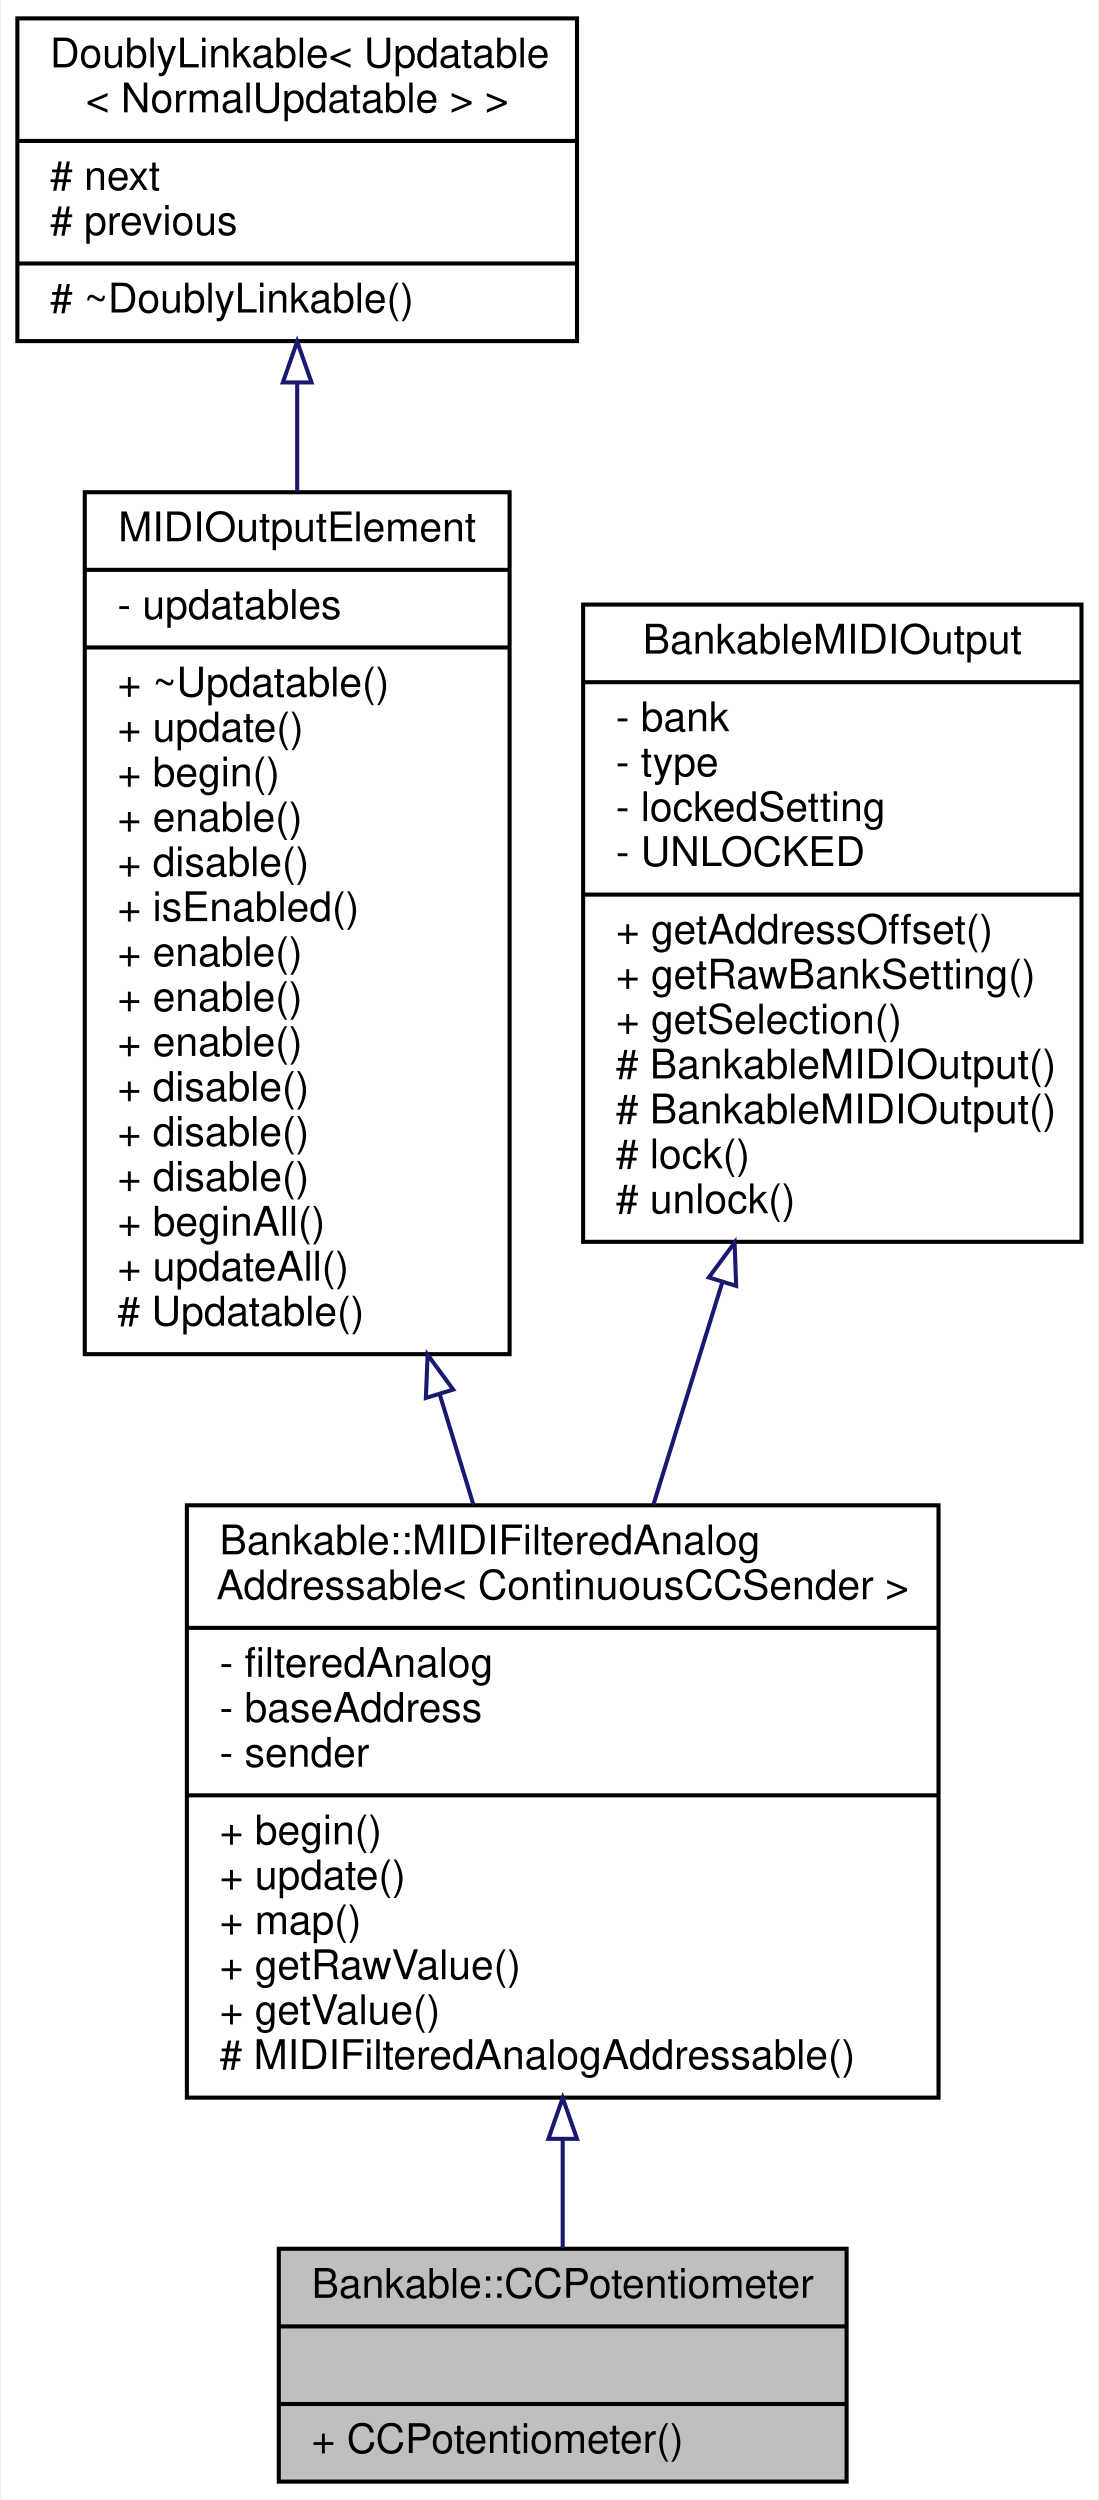
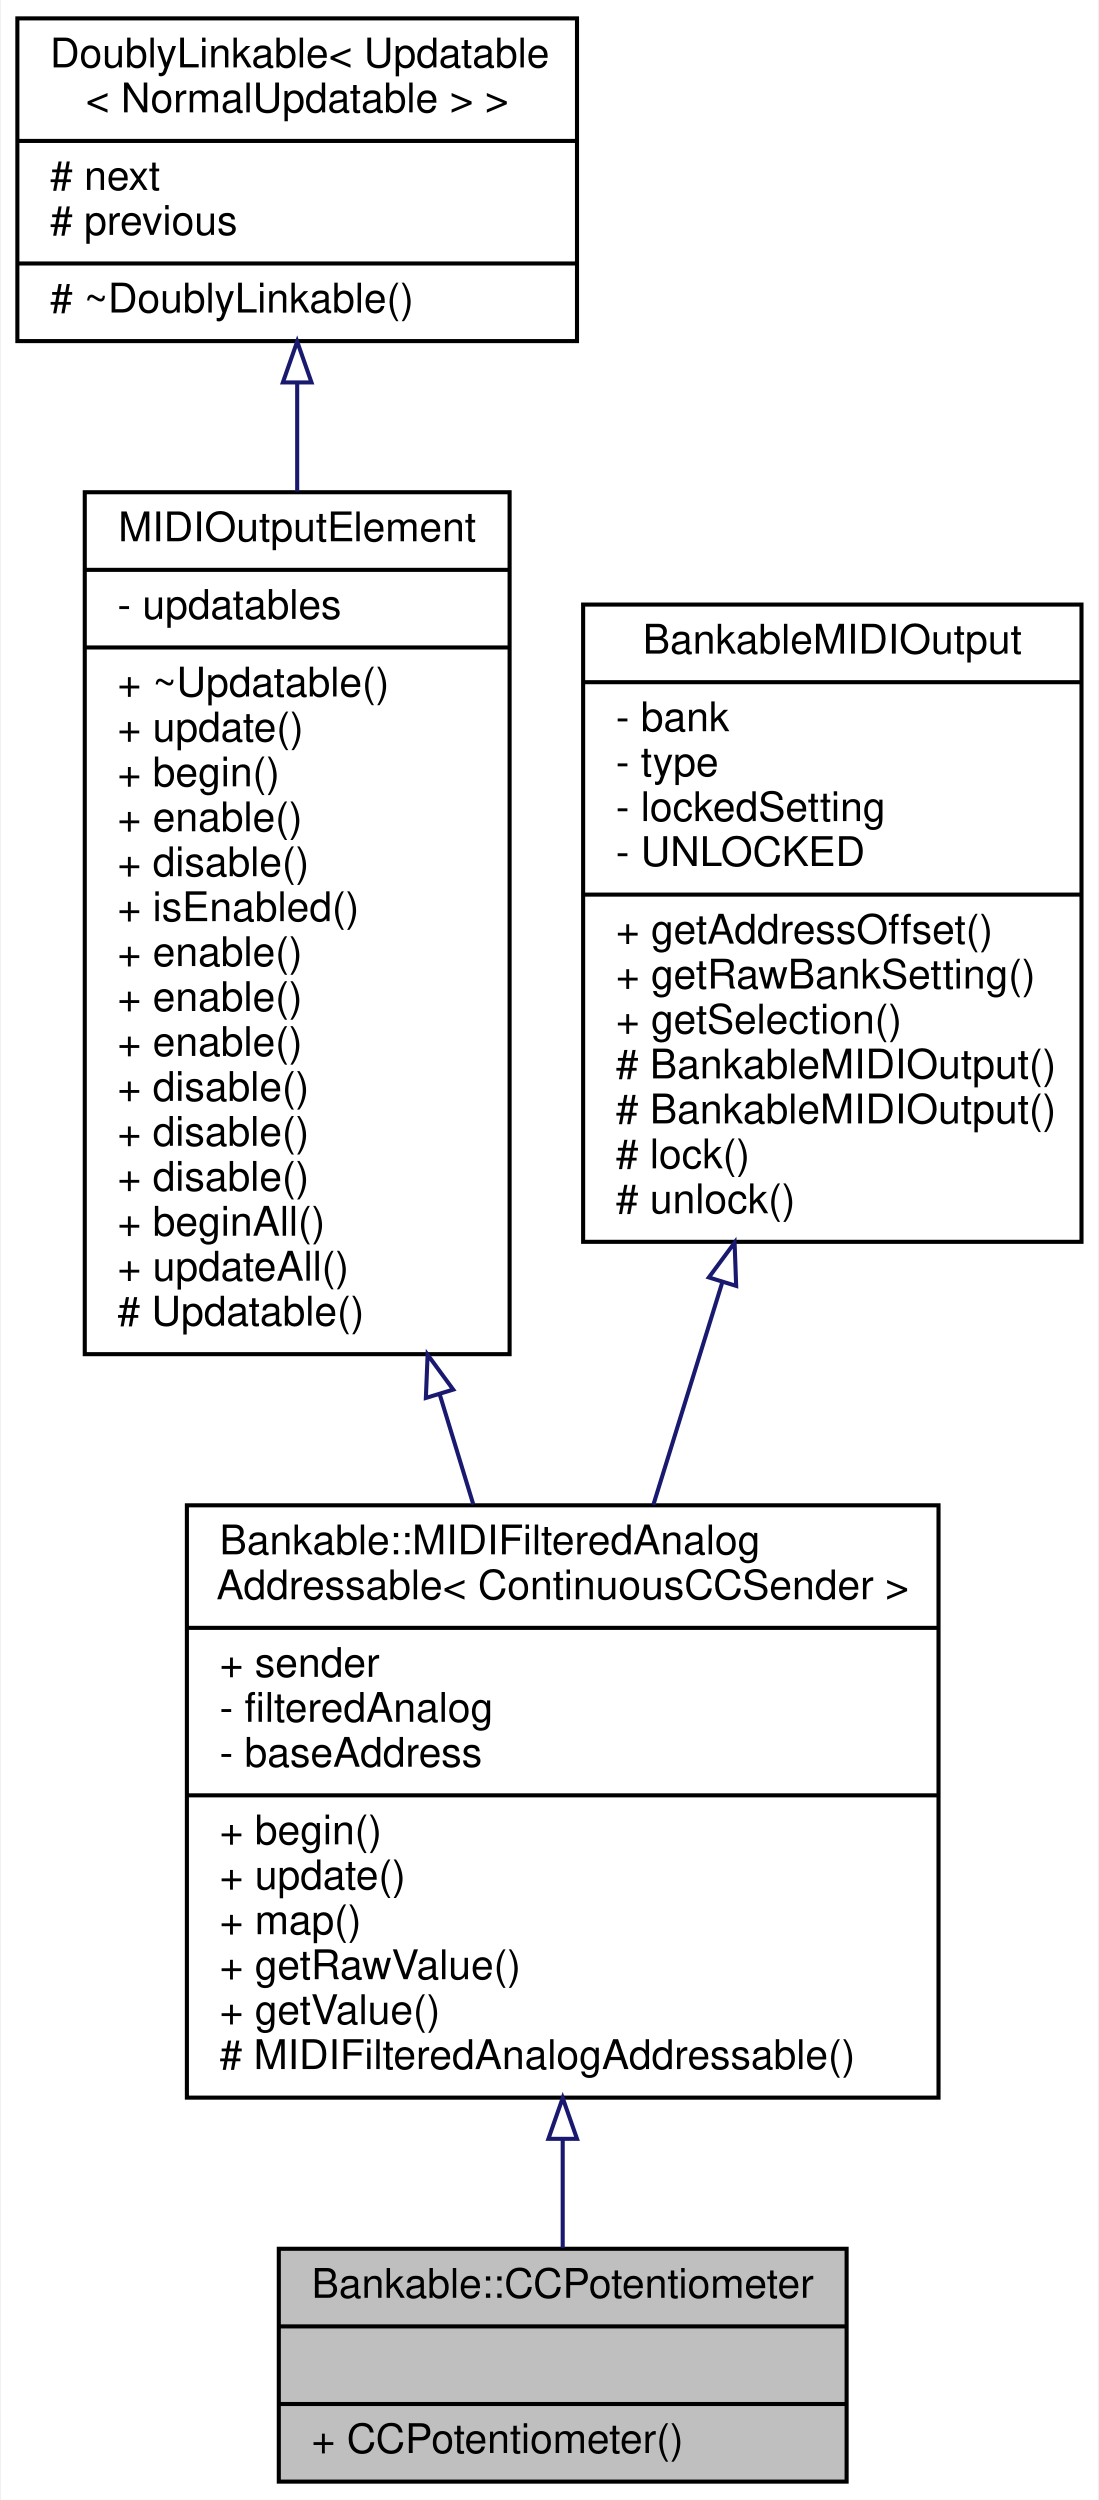
<svg xmlns="http://www.w3.org/2000/svg" xmlns:xlink="http://www.w3.org/1999/xlink" width="269pt" height="612pt" viewBox="0.00 0.00 268.50 612.00">
  <g id="graph0" class="graph" transform="scale(1 1) rotate(0) translate(4 608)">
    <polygon fill="white" stroke="none" points="-4,4 -4,-608 264.5,-608 264.5,4 -4,4" />
    <g id="node1" class="node">
      <g id="a_node1">
        <a xlink:title="A class of MIDIOutputElements that read the analog input from a potentiometer or fader,...">
          <polygon fill="#bfbfbf" stroke="black" points="64,-0.5 64,-57.5 203,-57.5 203,-0.5 64,-0.5" />
          <text text-anchor="middle" x="133.5" y="-45.5" font-family="Helvetica,sans-Serif" font-size="10.00">Bankable::CCPotentiometer</text>
          <polyline fill="none" stroke="black" points="64,-38.5 203,-38.5 " />
          <text text-anchor="middle" x="133.5" y="-26.5" font-family="Helvetica,sans-Serif" font-size="10.00"> </text>
          <polyline fill="none" stroke="black" points="64,-19.5 203,-19.5 " />
          <text text-anchor="start" x="72" y="-7.5" font-family="Helvetica,sans-Serif" font-size="10.00">+ CCPotentiometer()</text>
        </a>
      </g>
    </g>
    <g id="node2" class="node">
      <g id="a_node2">
        <a xlink:href="../../d1/d5a/classBankable_1_1MIDIFilteredAnalogAddressable.html" target="_top" xlink:title="A class for potentiometers and faders that send MIDI events and that can be added to a Bank.">
          <polygon fill="white" stroke="black" points="41.5,-94.5 41.5,-239.5 225.5,-239.5 225.5,-94.5 41.5,-94.5" />
          <text text-anchor="start" x="49.5" y="-227.5" font-family="Helvetica,sans-Serif" font-size="10.00">Bankable::MIDIFilteredAnalog</text>
          <text text-anchor="middle" x="133.5" y="-216.5" font-family="Helvetica,sans-Serif" font-size="10.00">Addressable&lt; ContinuousCCSender &gt;</text>
          <polyline fill="none" stroke="black" points="41.5,-209.5 225.5,-209.5 " />
-           <text text-anchor="start" x="49.5" y="-197.5" font-family="Helvetica,sans-Serif" font-size="10.00">- filteredAnalog</text>
-           <text text-anchor="start" x="49.5" y="-186.5" font-family="Helvetica,sans-Serif" font-size="10.00">- baseAddress</text>
-           <text text-anchor="start" x="49.5" y="-175.5" font-family="Helvetica,sans-Serif" font-size="10.00">- sender</text>
+           <text text-anchor="start" x="49.5" y="-197.5" font-family="Helvetica,sans-Serif" font-size="10.00">+ sender</text>
+           <text text-anchor="start" x="49.5" y="-186.5" font-family="Helvetica,sans-Serif" font-size="10.00">- filteredAnalog</text>
+           <text text-anchor="start" x="49.5" y="-175.5" font-family="Helvetica,sans-Serif" font-size="10.00">- baseAddress</text>
          <polyline fill="none" stroke="black" points="41.5,-168.5 225.5,-168.5 " />
          <text text-anchor="start" x="49.5" y="-156.5" font-family="Helvetica,sans-Serif" font-size="10.00">+ begin()</text>
          <text text-anchor="start" x="49.5" y="-145.5" font-family="Helvetica,sans-Serif" font-size="10.00">+ update()</text>
          <text text-anchor="start" x="49.5" y="-134.5" font-family="Helvetica,sans-Serif" font-size="10.00">+ map()</text>
          <text text-anchor="start" x="49.5" y="-123.5" font-family="Helvetica,sans-Serif" font-size="10.00">+ getRawValue()</text>
          <text text-anchor="start" x="49.5" y="-112.5" font-family="Helvetica,sans-Serif" font-size="10.00">+ getValue()</text>
          <text text-anchor="start" x="49.5" y="-101.5" font-family="Helvetica,sans-Serif" font-size="10.00"># MIDIFilteredAnalogAddressable()</text>
        </a>
      </g>
    </g>
    <g id="edge1" class="edge">
      <path fill="none" stroke="midnightblue" d="M133.5,-84.387C133.5,-74.861 133.5,-65.707 133.5,-57.714" />
      <polygon fill="none" stroke="midnightblue" points="130,-84.415 133.5,-94.415 137,-84.416 130,-84.415" />
    </g>
    <g id="node3" class="node">
      <g id="a_node3">
        <a xlink:href="../../d5/de0/classUpdatable.html" target="_top" xlink:title=" ">
          <polygon fill="white" stroke="black" points="16.5,-276.5 16.5,-487.5 120.5,-487.5 120.5,-276.5 16.5,-276.5" />
          <text text-anchor="middle" x="68.5" y="-475.5" font-family="Helvetica,sans-Serif" font-size="10.00">MIDIOutputElement</text>
          <polyline fill="none" stroke="black" points="16.5,-468.5 120.5,-468.5 " />
          <text text-anchor="start" x="24.5" y="-456.5" font-family="Helvetica,sans-Serif" font-size="10.00">- updatables</text>
          <polyline fill="none" stroke="black" points="16.5,-449.5 120.5,-449.5 " />
          <text text-anchor="start" x="24.5" y="-437.5" font-family="Helvetica,sans-Serif" font-size="10.00">+ ~Updatable()</text>
          <text text-anchor="start" x="24.5" y="-426.5" font-family="Helvetica,sans-Serif" font-size="10.00">+ update()</text>
          <text text-anchor="start" x="24.5" y="-415.5" font-family="Helvetica,sans-Serif" font-size="10.00">+ begin()</text>
          <text text-anchor="start" x="24.5" y="-404.5" font-family="Helvetica,sans-Serif" font-size="10.00">+ enable()</text>
          <text text-anchor="start" x="24.5" y="-393.5" font-family="Helvetica,sans-Serif" font-size="10.00">+ disable()</text>
          <text text-anchor="start" x="24.5" y="-382.5" font-family="Helvetica,sans-Serif" font-size="10.00">+ isEnabled()</text>
          <text text-anchor="start" x="24.5" y="-371.5" font-family="Helvetica,sans-Serif" font-size="10.00">+ enable()</text>
          <text text-anchor="start" x="24.5" y="-360.5" font-family="Helvetica,sans-Serif" font-size="10.00">+ enable()</text>
          <text text-anchor="start" x="24.5" y="-349.5" font-family="Helvetica,sans-Serif" font-size="10.00">+ enable()</text>
          <text text-anchor="start" x="24.5" y="-338.5" font-family="Helvetica,sans-Serif" font-size="10.00">+ disable()</text>
          <text text-anchor="start" x="24.5" y="-327.5" font-family="Helvetica,sans-Serif" font-size="10.00">+ disable()</text>
          <text text-anchor="start" x="24.5" y="-316.5" font-family="Helvetica,sans-Serif" font-size="10.00">+ disable()</text>
          <text text-anchor="start" x="24.5" y="-305.5" font-family="Helvetica,sans-Serif" font-size="10.00">+ beginAll()</text>
          <text text-anchor="start" x="24.5" y="-294.5" font-family="Helvetica,sans-Serif" font-size="10.00">+ updateAll()</text>
          <text text-anchor="start" x="24.5" y="-283.5" font-family="Helvetica,sans-Serif" font-size="10.00"># Updatable()</text>
        </a>
      </g>
    </g>
    <g id="edge2" class="edge">
      <path fill="none" stroke="midnightblue" d="M103.357,-266.775C106.163,-257.581 108.945,-248.465 111.619,-239.702" />
      <polygon fill="none" stroke="midnightblue" points="100,-265.786 100.429,-276.372 106.695,-267.829 100,-265.786" />
    </g>
    <g id="node4" class="node">
      <g id="a_node4">
        <a xlink:href="../../d4/d23/classDoublyLinkable.html" target="_top" xlink:title=" ">
          <polygon fill="white" stroke="black" points="0,-524.5 0,-603.5 137,-603.5 137,-524.5 0,-524.5" />
          <text text-anchor="start" x="8" y="-591.5" font-family="Helvetica,sans-Serif" font-size="10.00">DoublyLinkable&lt; Updatable</text>
          <text text-anchor="middle" x="68.5" y="-580.5" font-family="Helvetica,sans-Serif" font-size="10.00">&lt; NormalUpdatable &gt; &gt;</text>
          <polyline fill="none" stroke="black" points="0,-573.5 137,-573.5 " />
          <text text-anchor="start" x="8" y="-561.5" font-family="Helvetica,sans-Serif" font-size="10.00"># next</text>
          <text text-anchor="start" x="8" y="-550.5" font-family="Helvetica,sans-Serif" font-size="10.00"># previous</text>
          <polyline fill="none" stroke="black" points="0,-543.5 137,-543.5 " />
          <text text-anchor="start" x="8" y="-531.5" font-family="Helvetica,sans-Serif" font-size="10.00"># ~DoublyLinkable()</text>
        </a>
      </g>
    </g>
    <g id="edge3" class="edge">
      <path fill="none" stroke="midnightblue" d="M68.5,-514.16C68.5,-505.809 68.5,-496.856 68.5,-487.694" />
      <polygon fill="none" stroke="midnightblue" points="65,-514.385 68.5,-524.385 72,-514.386 65,-514.385" />
    </g>
    <g id="node5" class="node">
      <g id="a_node5">
        <a xlink:href="../../d3/d43/classBankableMIDIOutput.html" target="_top" xlink:title="A base class for all MIDIOutputElement::s that can be banked.">
          <polygon fill="white" stroke="black" points="138.5,-304 138.5,-460 260.5,-460 260.5,-304 138.5,-304" />
          <text text-anchor="middle" x="199.5" y="-448" font-family="Helvetica,sans-Serif" font-size="10.00">BankableMIDIOutput</text>
          <polyline fill="none" stroke="black" points="138.5,-441 260.5,-441 " />
          <text text-anchor="start" x="146.5" y="-429" font-family="Helvetica,sans-Serif" font-size="10.00">- bank</text>
          <text text-anchor="start" x="146.5" y="-418" font-family="Helvetica,sans-Serif" font-size="10.00">- type</text>
          <text text-anchor="start" x="146.5" y="-407" font-family="Helvetica,sans-Serif" font-size="10.00">- lockedSetting</text>
          <text text-anchor="start" x="146.5" y="-396" font-family="Helvetica,sans-Serif" font-size="10.00">- UNLOCKED</text>
          <polyline fill="none" stroke="black" points="138.5,-389 260.5,-389 " />
          <text text-anchor="start" x="146.5" y="-377" font-family="Helvetica,sans-Serif" font-size="10.00">+ getAddressOffset()</text>
          <text text-anchor="start" x="146.5" y="-366" font-family="Helvetica,sans-Serif" font-size="10.00">+ getRawBankSetting()</text>
          <text text-anchor="start" x="146.5" y="-355" font-family="Helvetica,sans-Serif" font-size="10.00">+ getSelection()</text>
          <text text-anchor="start" x="146.5" y="-344" font-family="Helvetica,sans-Serif" font-size="10.00"># BankableMIDIOutput()</text>
          <text text-anchor="start" x="146.5" y="-333" font-family="Helvetica,sans-Serif" font-size="10.00"># BankableMIDIOutput()</text>
          <text text-anchor="start" x="146.5" y="-322" font-family="Helvetica,sans-Serif" font-size="10.00"># lock()</text>
          <text text-anchor="start" x="146.5" y="-311" font-family="Helvetica,sans-Serif" font-size="10.00"># unlock()</text>
        </a>
      </g>
    </g>
    <g id="edge4" class="edge">
      <path fill="none" stroke="midnightblue" d="M172.58,-294.123C166.967,-276.008 161.111,-257.109 155.692,-239.62" />
      <polygon fill="none" stroke="midnightblue" points="169.276,-295.285 175.579,-303.801 175.963,-293.213 169.276,-295.285" />
    </g>
  </g>
</svg>
